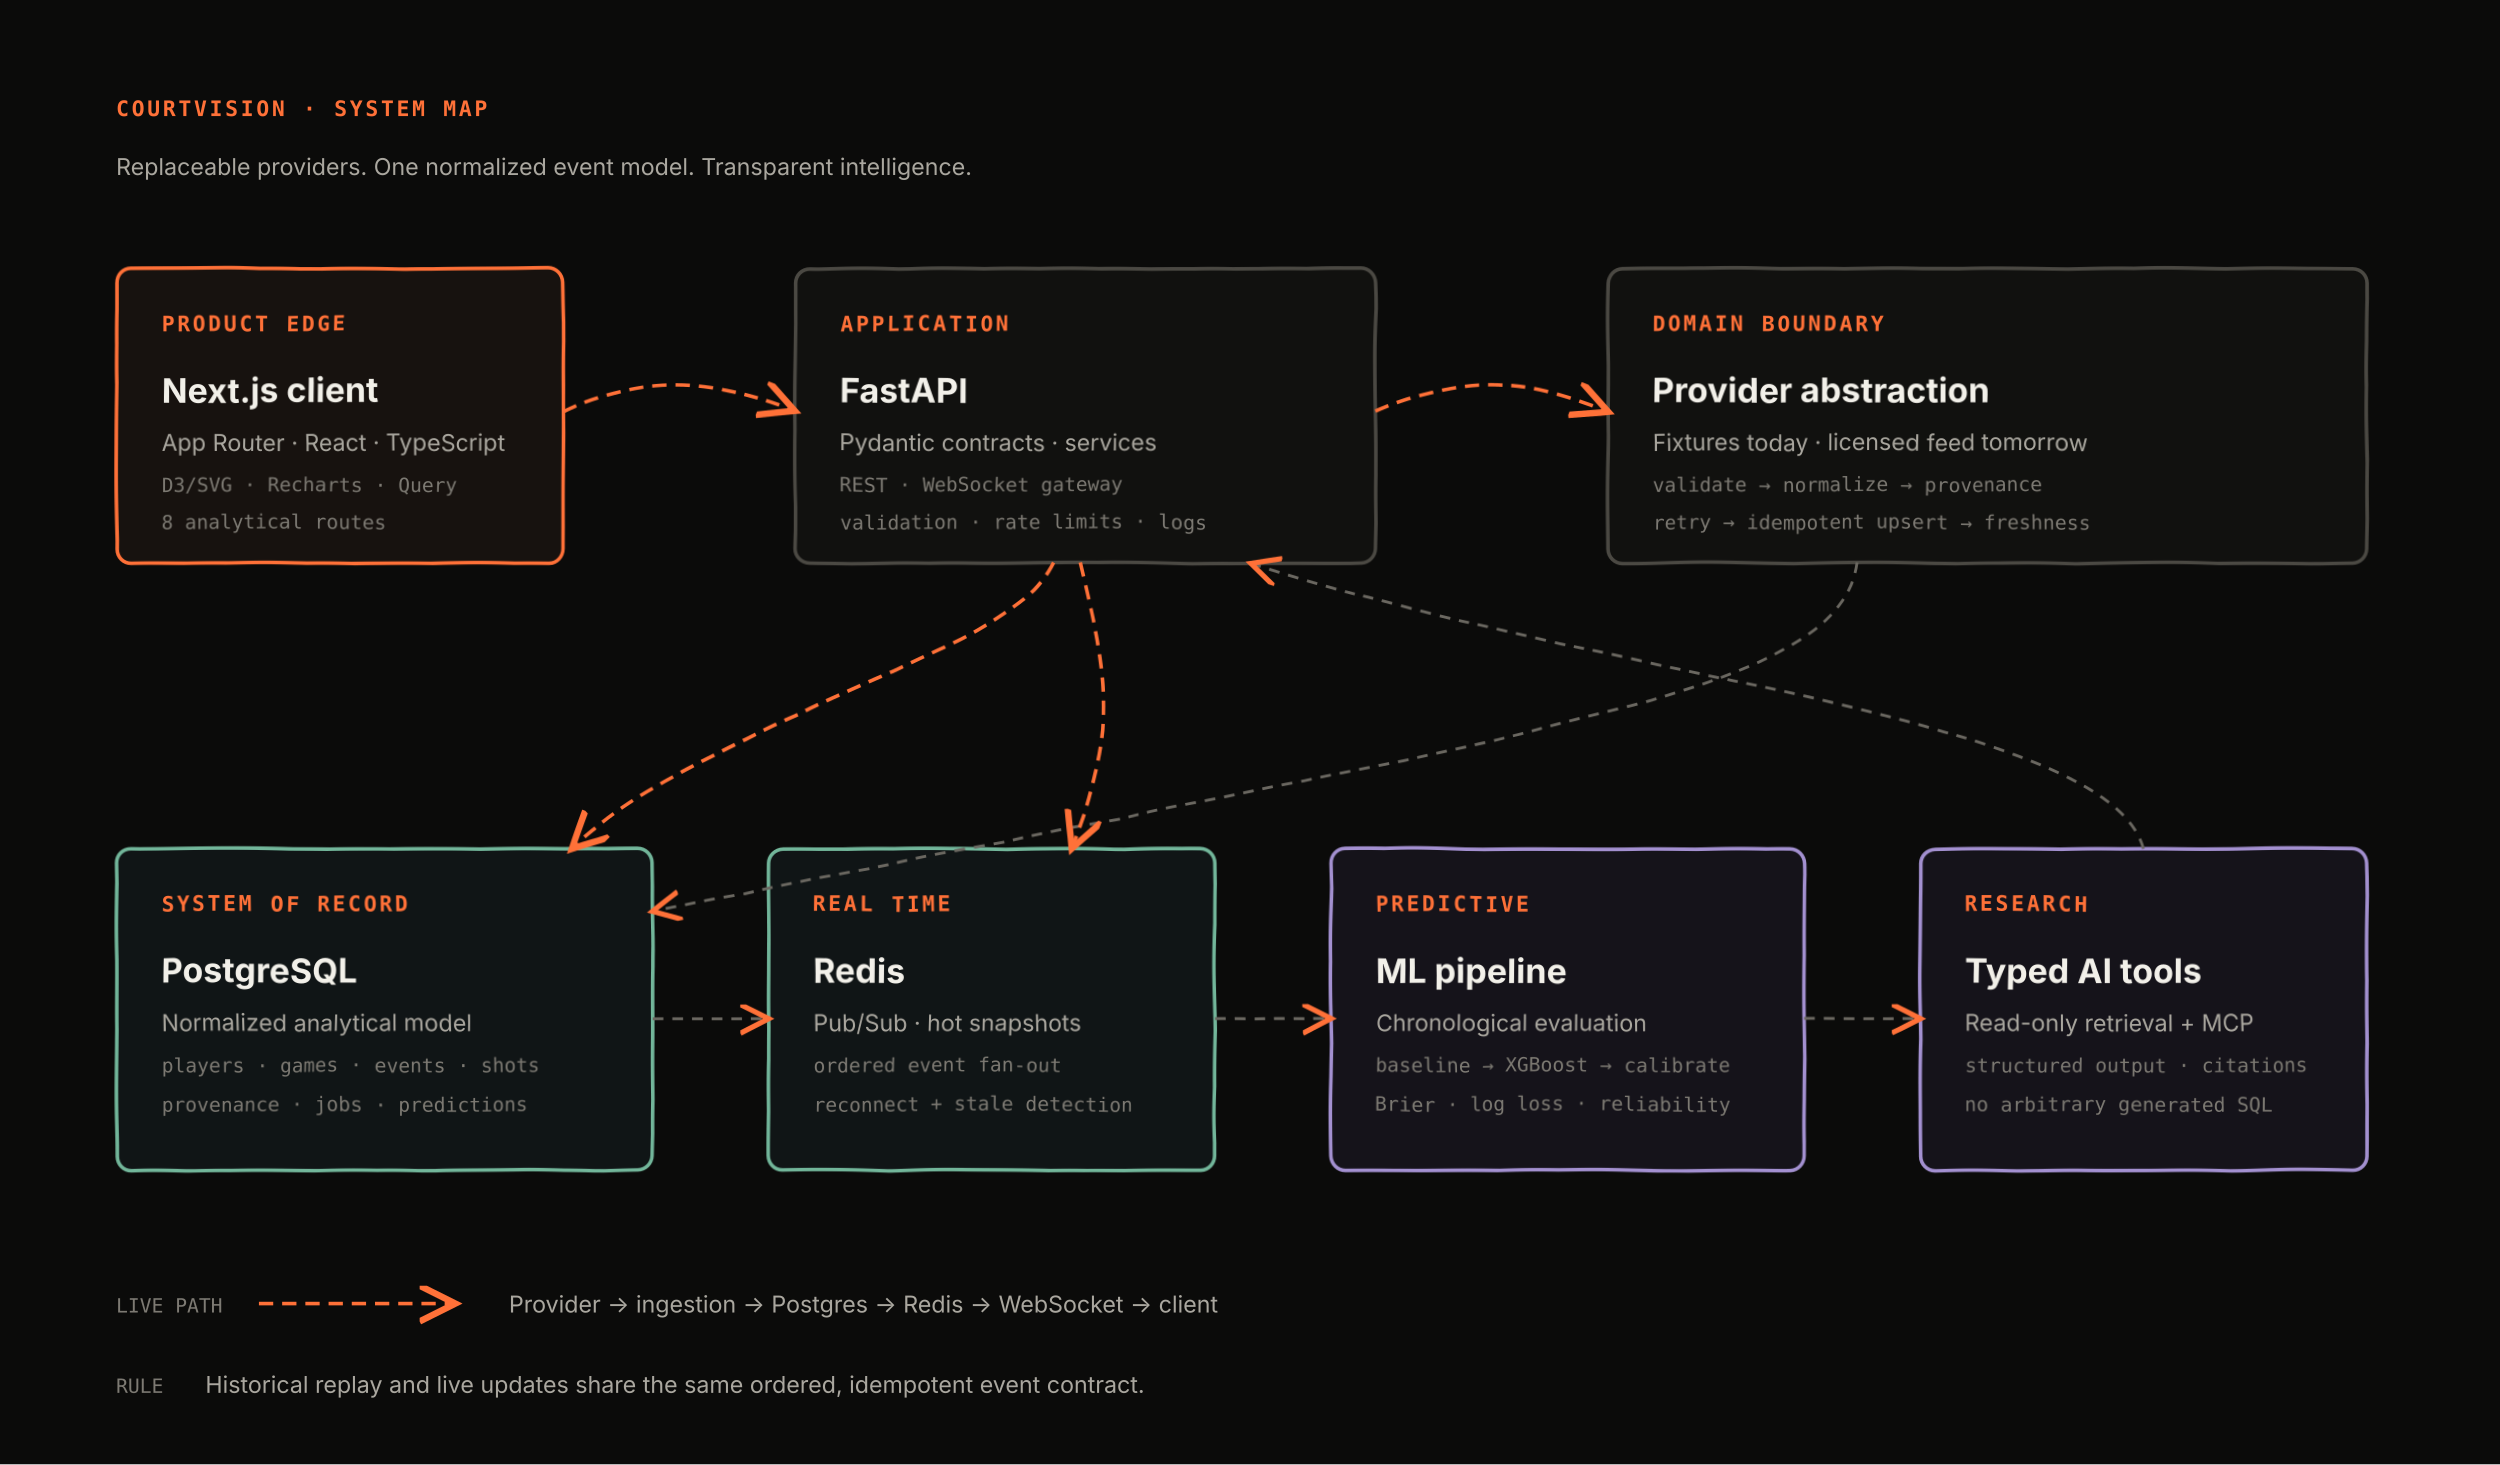
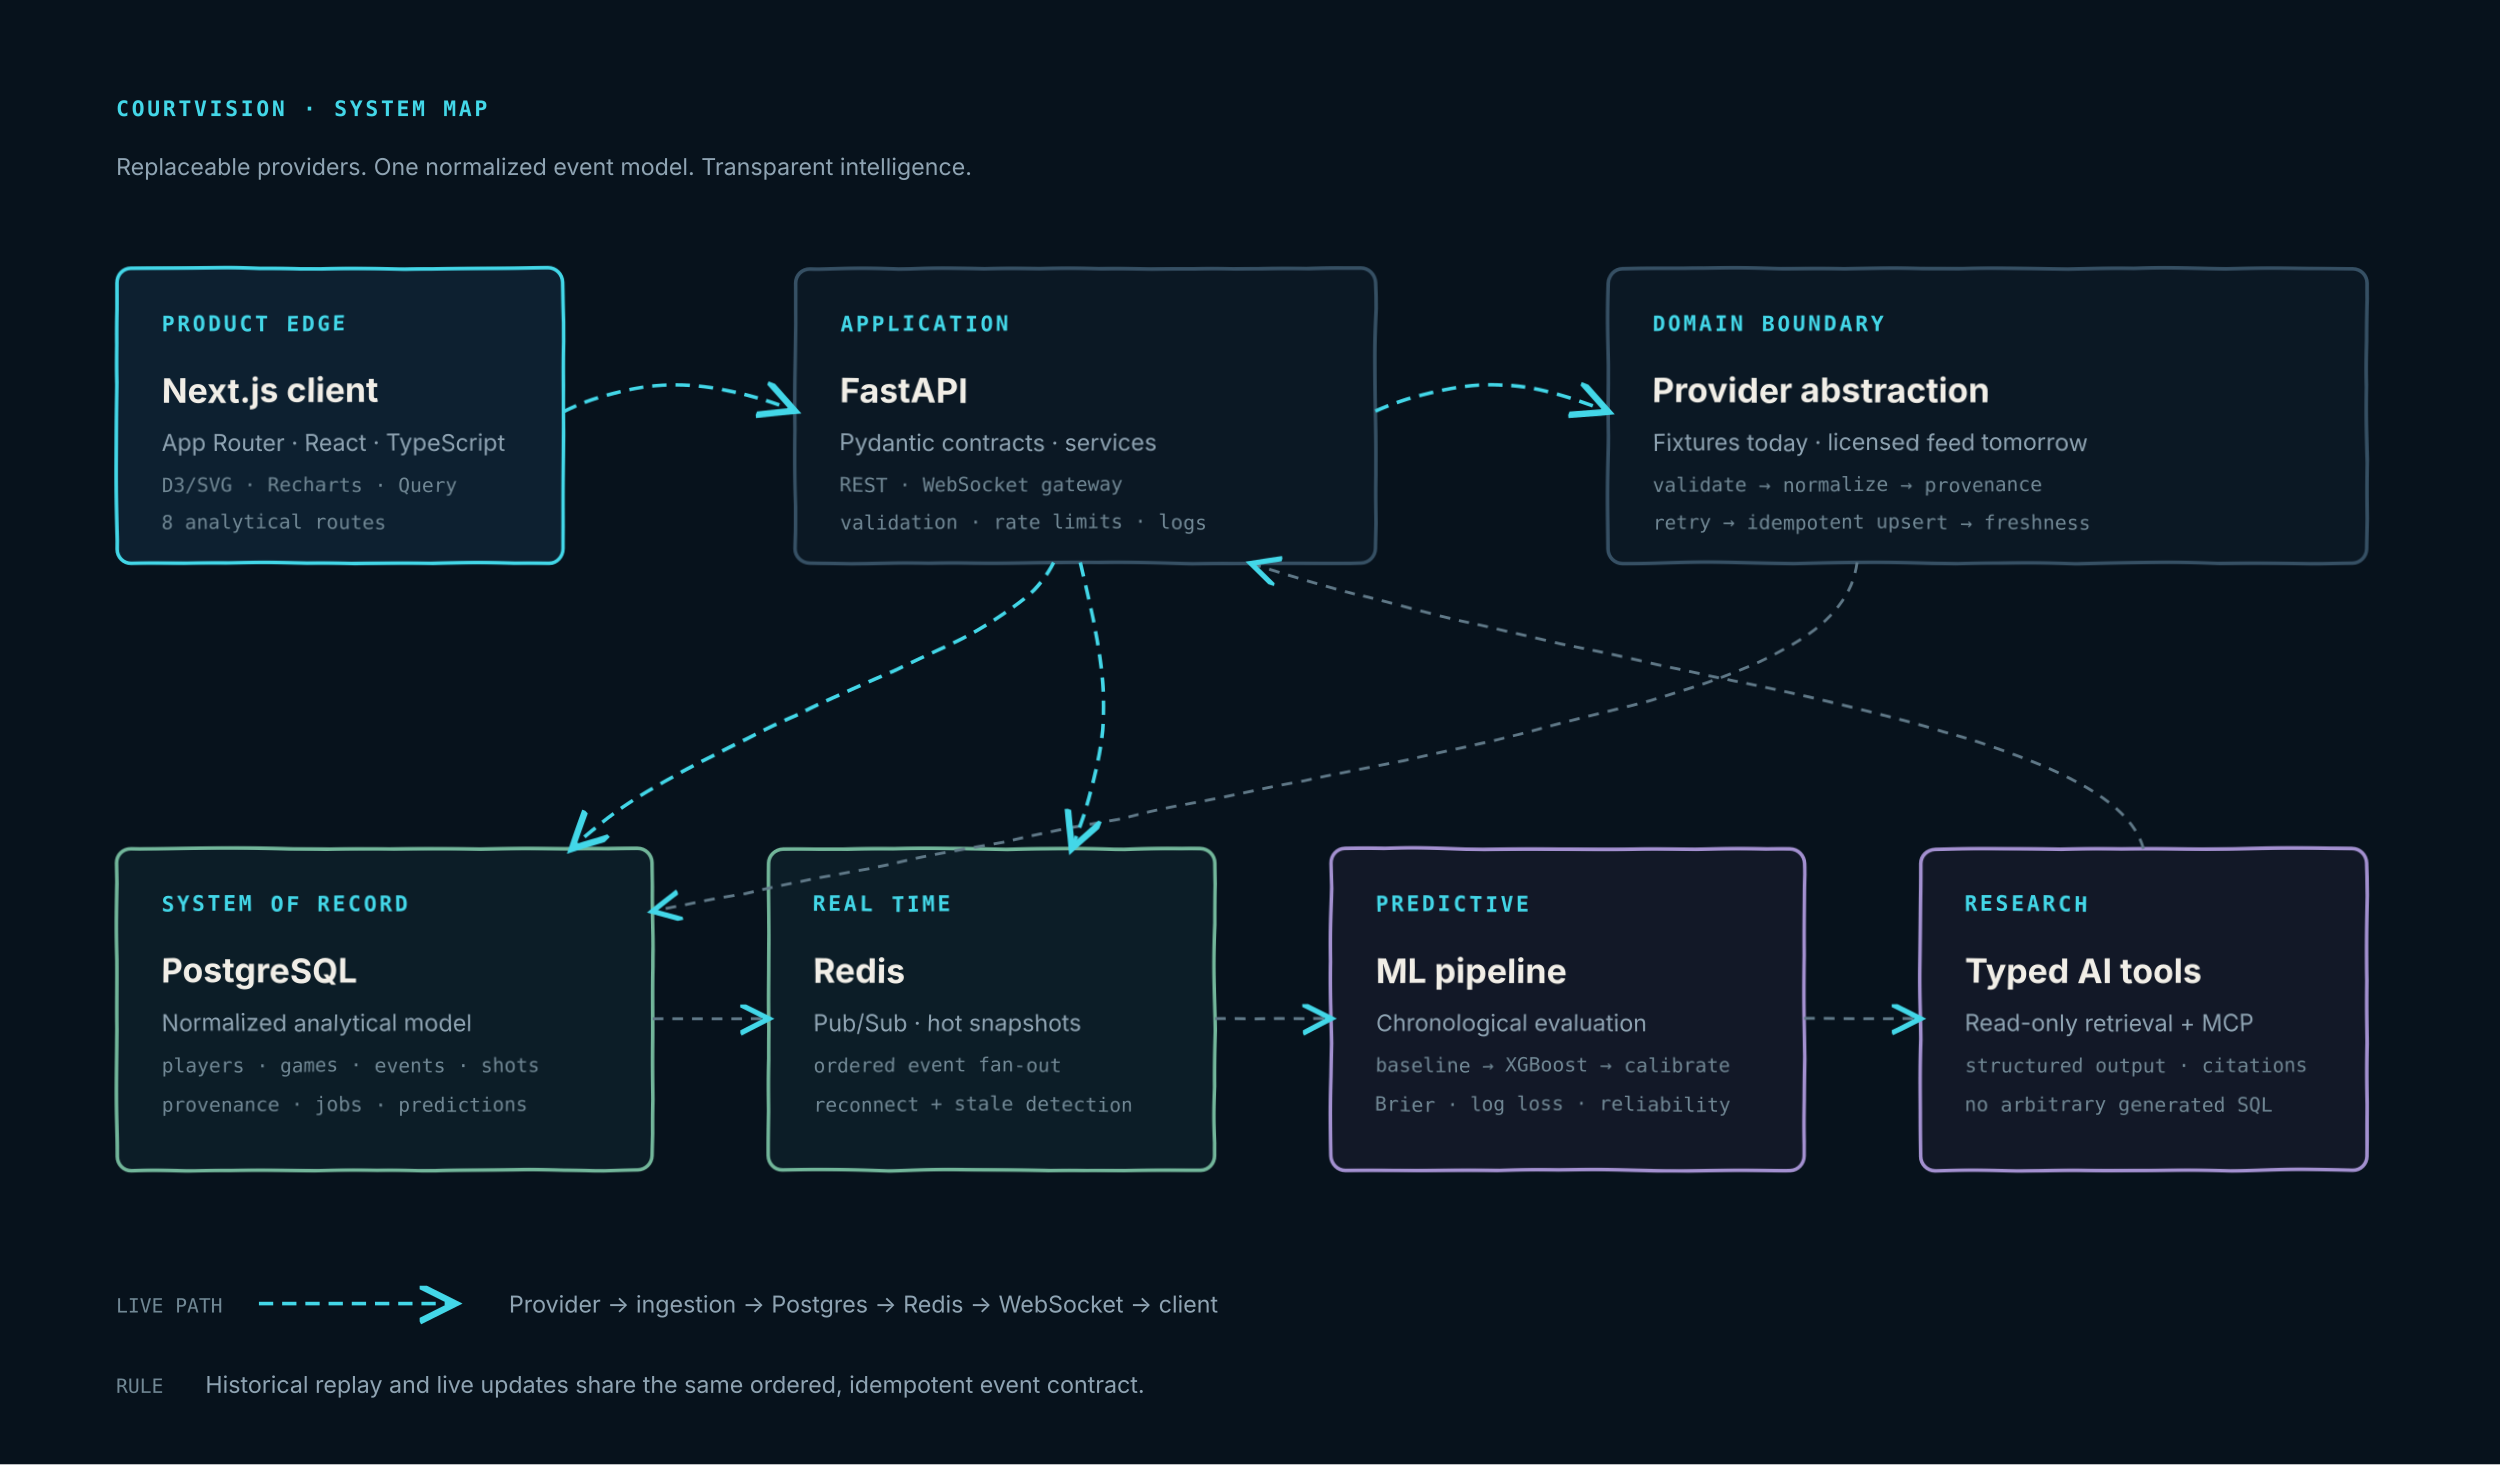
<svg xmlns="http://www.w3.org/2000/svg" width="1400" height="820" viewBox="0 0 1400 820" role="img" aria-labelledby="title desc">
  <defs>
    <filter id="rough" x="-5%" y="-5%" width="110%" height="110%">
      <feTurbulence baseFrequency="0.012" numOctaves="2" seed="5" result="noise" />
      <feDisplacementMap in="SourceGraphic" in2="noise" scale="1.5" />
    </filter>
    <marker id="arrow" markerWidth="12" markerHeight="12" refX="10" refY="5" orient="auto">
-       <path d="M0,0 L10,5 L0,10" fill="none" stroke="#ff7138" stroke-width="1.8" />
+       <path d="M0,0 L10,5 L0,10" fill="none" stroke="#43d7e8" stroke-width="1.8" />
    </marker>
    <style>
-       .bg{fill:#0b0b0a}.frame{fill:#11110f;stroke:#4b4943;stroke-width:2}.accent{fill:#17120f;stroke:#ff7138;stroke-width:2}.data{fill:#101516;stroke:#72b69a;stroke-width:2}.ml{fill:#15131a;stroke:#a390d0;stroke-width:2}.title{fill:#f2f0e9;font:700 19px Inter,Arial,sans-serif}.sub{fill:#aaa79f;font:13px Inter,Arial,sans-serif}.tiny{fill:#7d7a73;font:11px Consolas,monospace}.label{fill:#ff7138;font:700 12px Consolas,monospace;letter-spacing:1.5px}.arrow{fill:none;stroke:#ff7138;stroke-width:2;stroke-dasharray:8 5;marker-end:url(#arrow)}.mutedArrow{fill:none;stroke:#6b6861;stroke-width:1.6;stroke-dasharray:6 5;marker-end:url(#arrow)}
+       .bg{fill:#07121c}.frame{fill:#0b1824;stroke:#365064;stroke-width:2}.accent{fill:#0d2030;stroke:#43d7e8;stroke-width:2}.data{fill:#0c1d27;stroke:#72b69a;stroke-width:2}.ml{fill:#121827;stroke:#a390d0;stroke-width:2}.title{fill:#f1eee7;font:700 19px Inter,Arial,sans-serif}.sub{fill:#8fa4b3;font:13px Inter,Arial,sans-serif}.tiny{fill:#718895;font:11px Consolas,monospace}.label{fill:#43d7e8;font:700 12px Consolas,monospace;letter-spacing:1.5px}.arrow{fill:none;stroke:#43d7e8;stroke-width:2;stroke-dasharray:8 5;marker-end:url(#arrow)}.mutedArrow{fill:none;stroke:#607988;stroke-width:1.6;stroke-dasharray:6 5;marker-end:url(#arrow)}
    </style>
  </defs>
  <rect class="bg" width="1400" height="820" />
  <text x="65" y="65" class="label">COURTVISION · SYSTEM MAP</text>
  <text x="65" y="98" class="sub">Replaceable providers. One normalized event model. Transparent intelligence.</text>
  <g filter="url(#rough)">
    <rect x="65" y="150" width="250" height="165" rx="8" class="accent" />
    <text x="90" y="185" class="label">PRODUCT EDGE</text>
    <text x="90" y="225" class="title">Next.js client</text>
    <text x="90" y="252" class="sub">App Router · React · TypeScript</text>
    <text x="90" y="275" class="tiny">D3/SVG · Recharts · Query</text>
    <text x="90" y="296" class="tiny">8 analytical routes</text>
    <rect x="445" y="150" width="325" height="165" rx="8" class="frame" />
    <text x="470" y="185" class="label">APPLICATION</text>
    <text x="470" y="225" class="title">FastAPI</text>
    <text x="470" y="252" class="sub">Pydantic contracts · services</text>
    <text x="470" y="275" class="tiny">REST · WebSocket gateway</text>
    <text x="470" y="296" class="tiny">validation · rate limits · logs</text>
    <rect x="900" y="150" width="425" height="165" rx="8" class="frame" />
    <text x="925" y="185" class="label">DOMAIN BOUNDARY</text>
    <text x="925" y="225" class="title">Provider abstraction</text>
    <text x="925" y="252" class="sub">Fixtures today · licensed feed tomorrow</text>
    <text x="925" y="275" class="tiny">validate → normalize → provenance</text>
    <text x="925" y="296" class="tiny">retry → idempotent upsert → freshness</text>
    <rect x="65" y="475" width="300" height="180" rx="8" class="data" />
    <text x="90" y="510" class="label">SYSTEM OF RECORD</text>
    <text x="90" y="550" class="title">PostgreSQL</text>
    <text x="90" y="577" class="sub">Normalized analytical model</text>
    <text x="90" y="600" class="tiny">players · games · events · shots</text>
    <text x="90" y="622" class="tiny">provenance · jobs · predictions</text>
    <rect x="430" y="475" width="250" height="180" rx="8" class="data" />
    <text x="455" y="510" class="label">REAL TIME</text>
    <text x="455" y="550" class="title">Redis</text>
    <text x="455" y="577" class="sub">Pub/Sub · hot snapshots</text>
    <text x="455" y="600" class="tiny">ordered event fan-out</text>
    <text x="455" y="622" class="tiny">reconnect + stale detection</text>
    <rect x="745" y="475" width="265" height="180" rx="8" class="ml" />
    <text x="770" y="510" class="label">PREDICTIVE</text>
    <text x="770" y="550" class="title">ML pipeline</text>
    <text x="770" y="577" class="sub">Chronological evaluation</text>
    <text x="770" y="600" class="tiny">baseline → XGBoost → calibrate</text>
    <text x="770" y="622" class="tiny">Brier · log loss · reliability</text>
    <rect x="1075" y="475" width="250" height="180" rx="8" class="ml" />
    <text x="1100" y="510" class="label">RESEARCH</text>
    <text x="1100" y="550" class="title">Typed AI tools</text>
    <text x="1100" y="577" class="sub">Read-only retrieval + MCP</text>
    <text x="1100" y="600" class="tiny">structured output · citations</text>
    <text x="1100" y="622" class="tiny">no arbitrary generated SQL</text>
    <path d="M315 230 C360 210 395 210 445 230" class="arrow" />
    <path d="M770 230 C820 210 850 210 900 230" class="arrow" />
    <path d="M1040 315 C1030 385 890 405 365 510" class="mutedArrow" />
    <path d="M590 315 C560 370 400 400 320 475" class="arrow" />
    <path d="M605 315 C620 380 625 410 600 475" class="arrow" />
    <path d="M365 570 C390 570 405 570 430 570" class="mutedArrow" />
    <path d="M680 570 C705 570 720 570 745 570" class="mutedArrow" />
    <path d="M1010 570 C1035 570 1050 570 1075 570" class="mutedArrow" />
    <path d="M1200 475 C1180 400 900 380 700 315" class="mutedArrow" />
  </g>
  <text x="65" y="735" class="tiny">LIVE PATH</text>
  <path d="M145 730 L255 730" class="arrow" />
  <text x="285" y="735" class="sub">Provider → ingestion → Postgres → Redis → WebSocket → client</text>
  <text x="65" y="780" class="tiny">RULE</text>
  <text x="115" y="780" class="sub">Historical replay and live updates share the same ordered, idempotent event contract.</text>
</svg>
